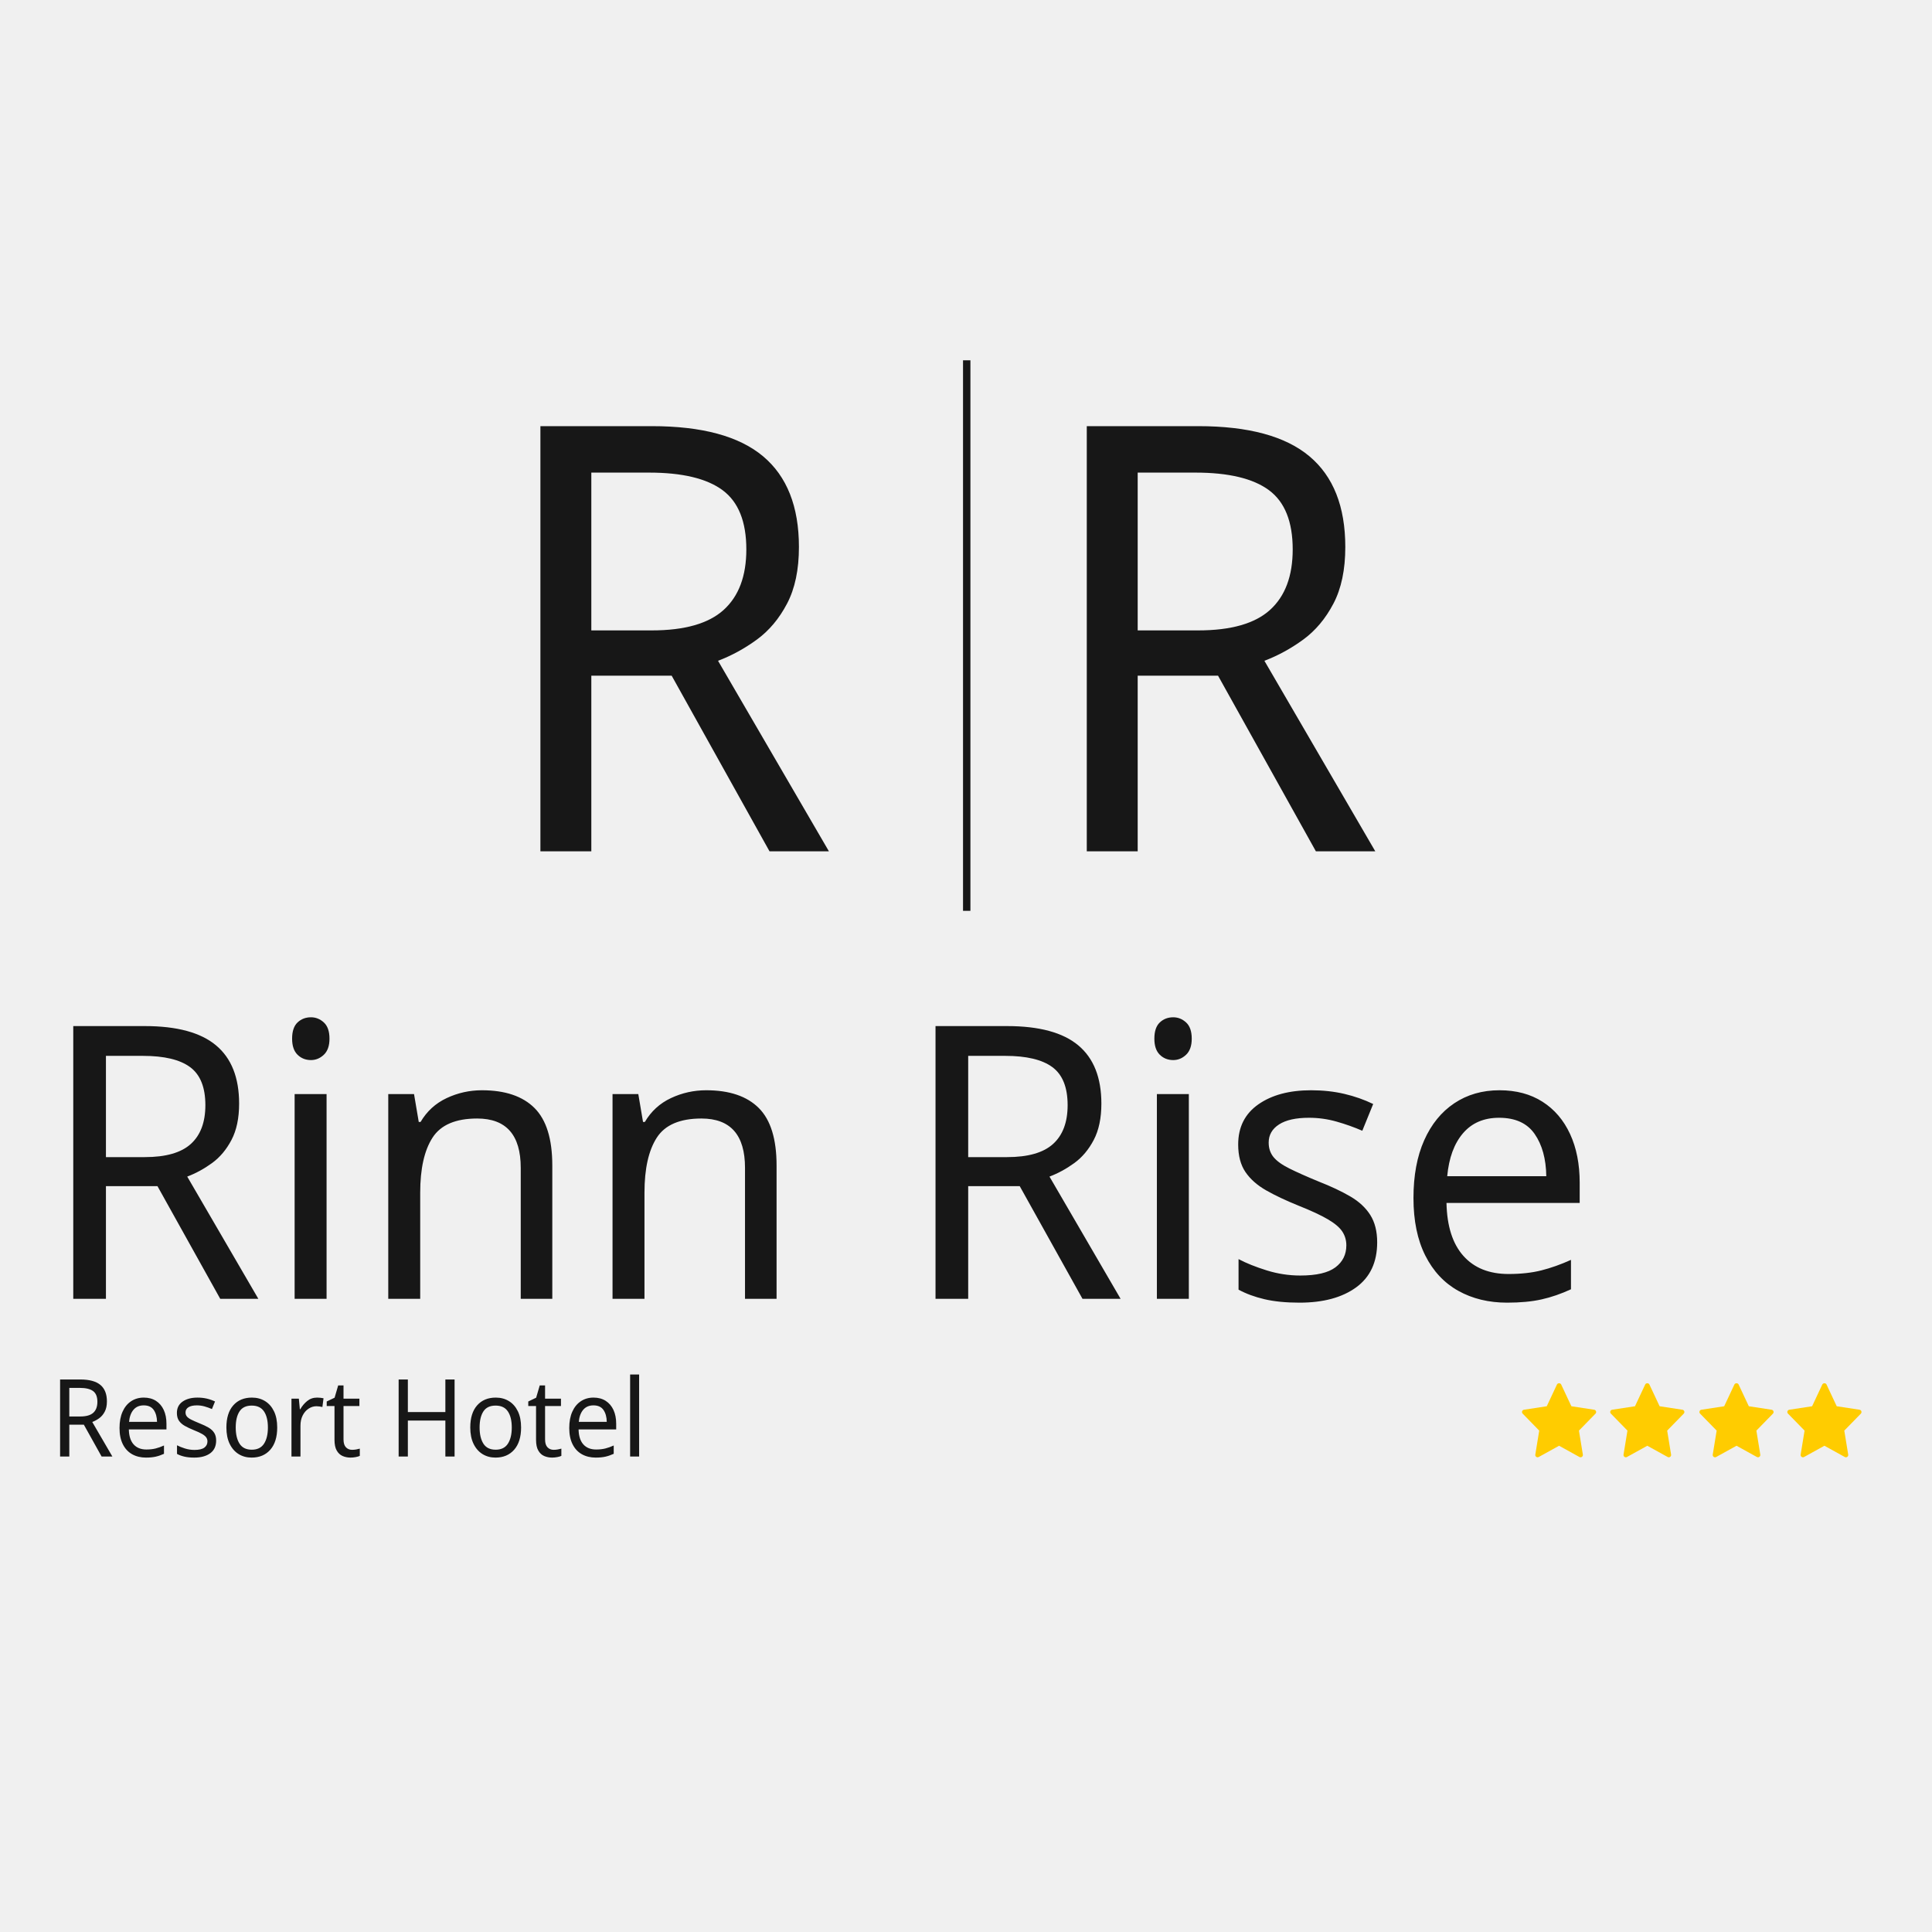
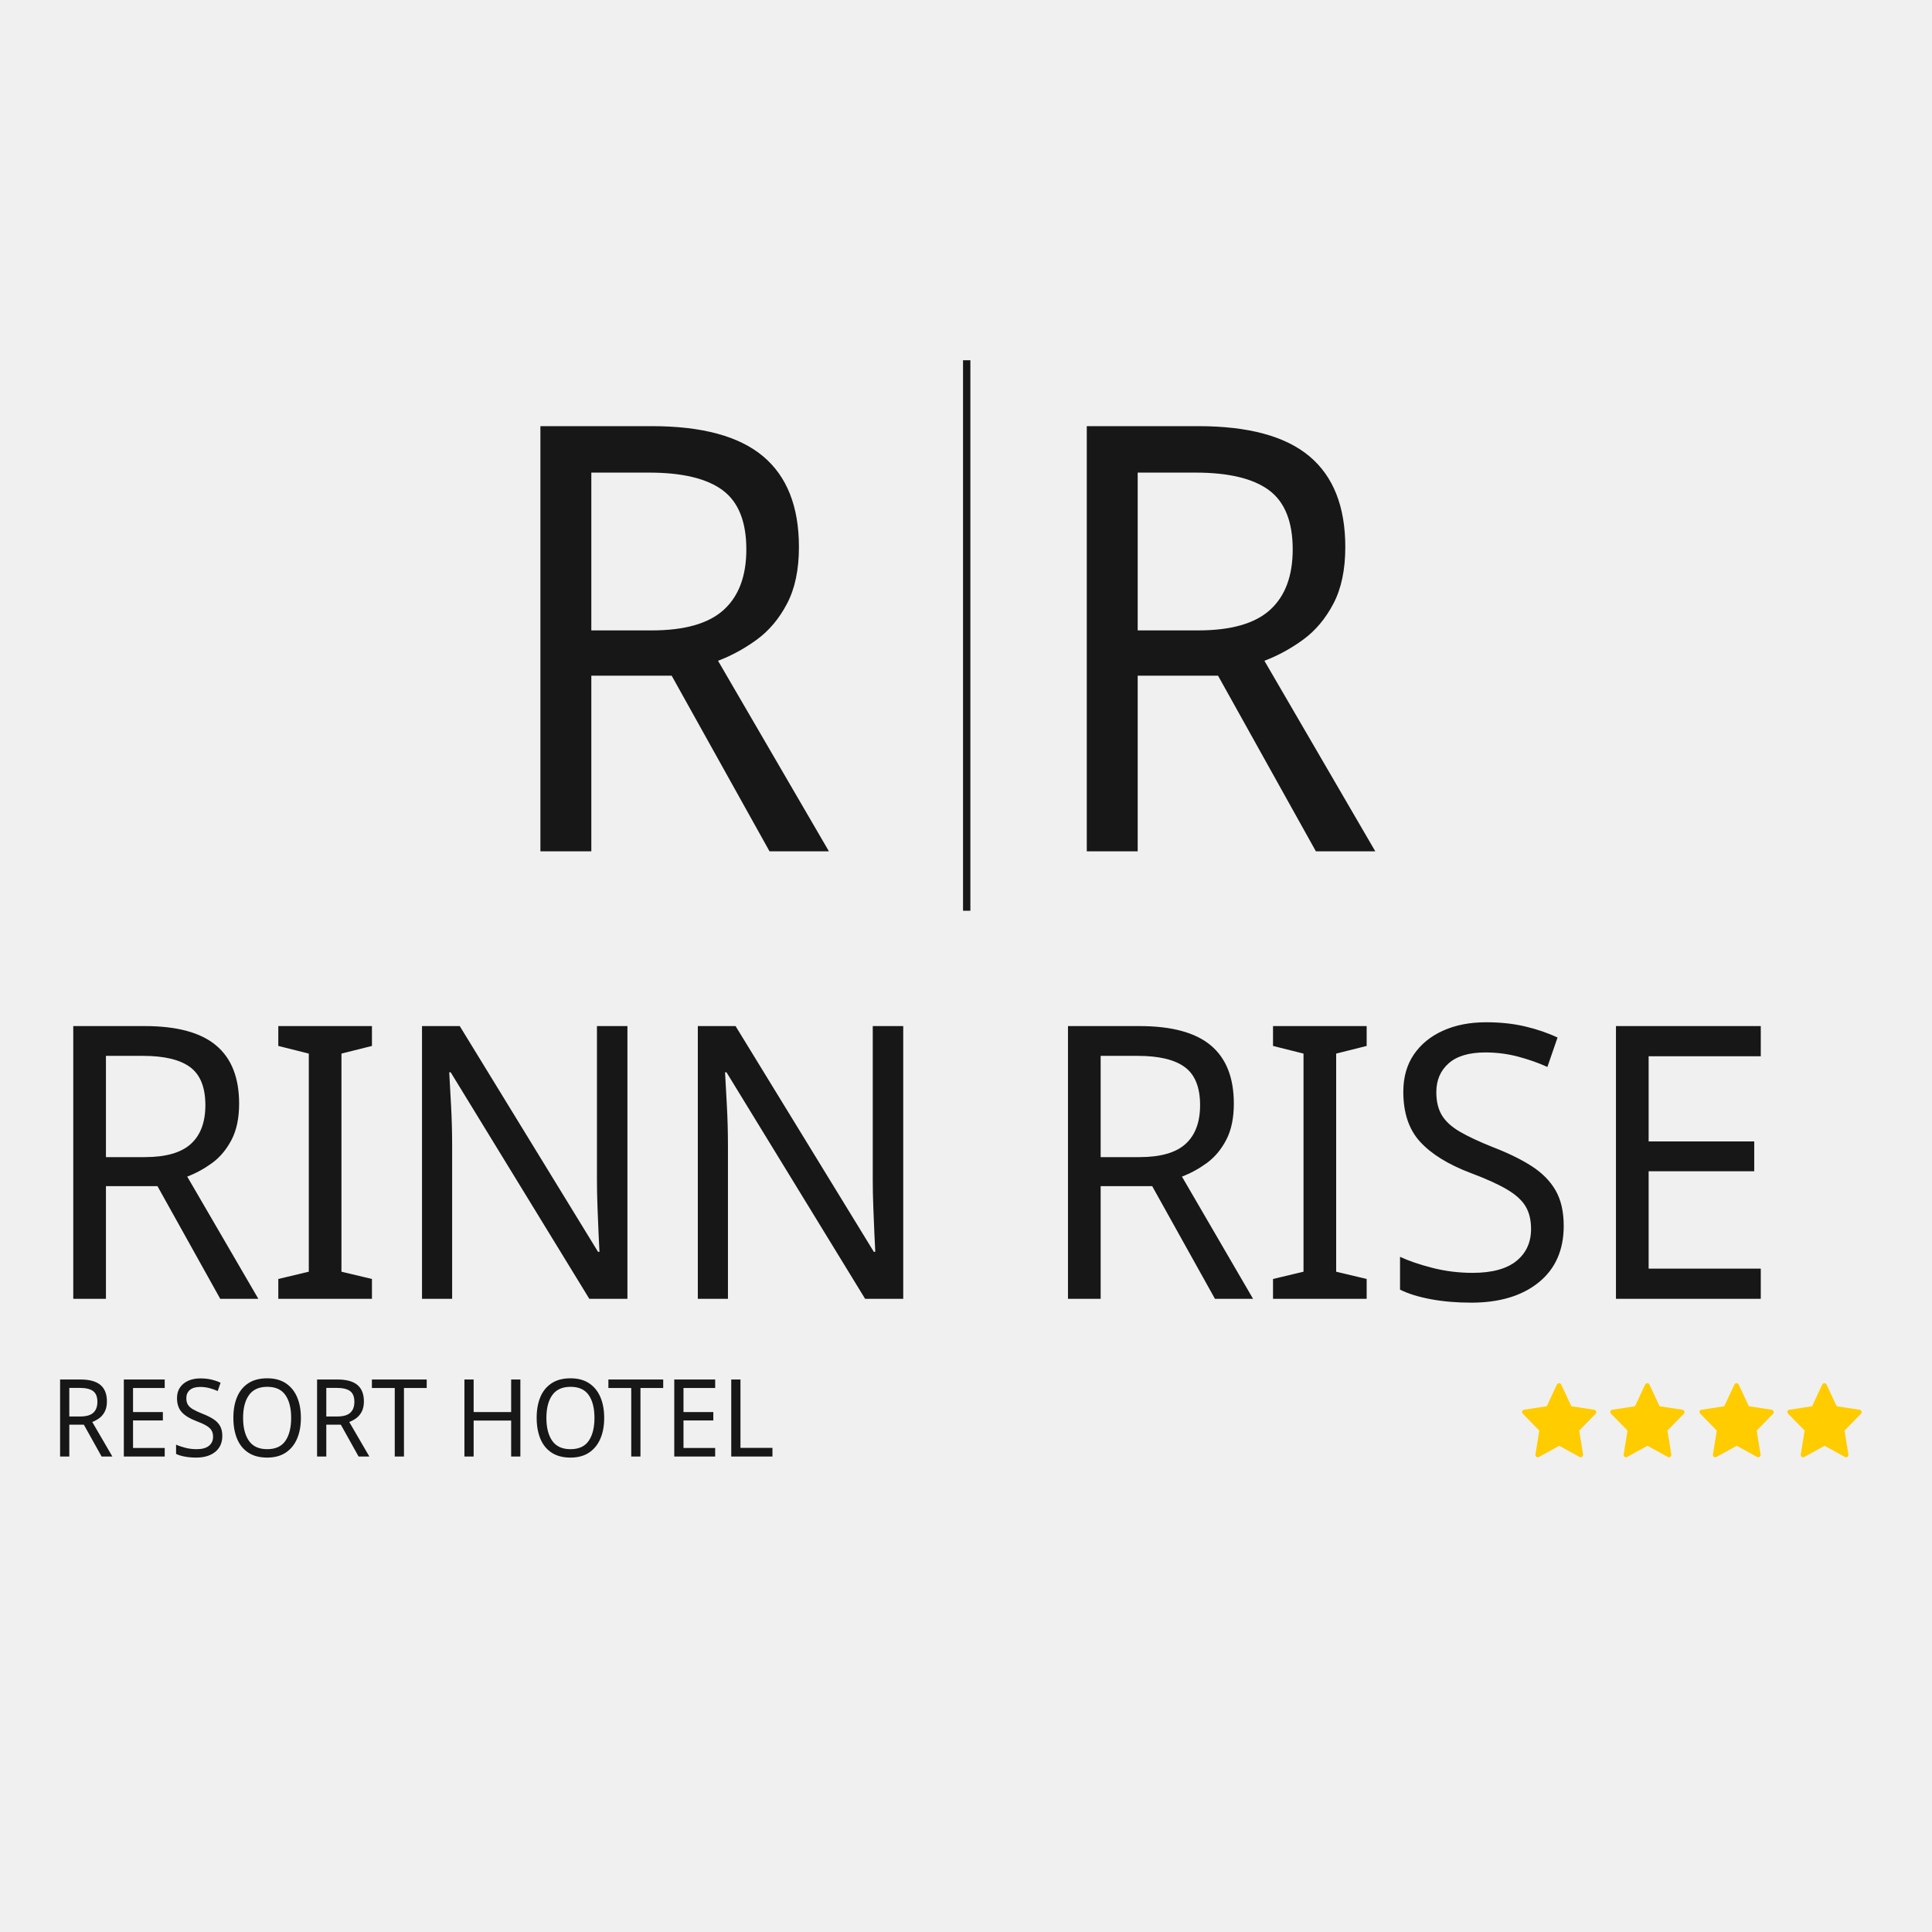
<svg xmlns="http://www.w3.org/2000/svg" version="1.1" id="Layer_1" x="0px" y="0px" viewBox="0 0 1500 1500" style="enable-background:new 0 0 1500 1500;" xml:space="preserve">
  <style type="text/css">
	.st0{display:none;fill:#00AF99;}
	.st1{display:none;}
	.st2{display:inline;fill:#FFFFFF;}
	.st3{font-family:'GildaDisplay-Regular';}
	.st4{font-size:296.586px;}
	.st5{font-size:462.325px;}
	.st6{font-family:'ProximaNova-Light';}
	.st7{font-size:83.742px;}
	.st8{display:inline;}
	.st9{fill:#FFCC00;}
	.st10{fill:#171717;}
</style>
-   <rect x="0.56" class="st0" width="1500" height="1500" />
+   <rect x="0.6" y="0" class="st0" width="1500" height="1500" />
  <g class="st1">
    <text transform="matrix(0.95 0 0 1 29.5547 1007.412)" class="st2 st3 st4">Rinn Rise</text>
-     <text transform="matrix(0.95 0 0 1 376.9692 659.9717)" class="st2 st3 st5">R</text>
-     <text transform="matrix(0.95 0 0 1 801.168 659.9717)" class="st2 st3 st5">R</text>
-     <rect x="747.69" y="278.74" class="st2" width="5.74" height="427.43" />
-     <text transform="matrix(0.95 0 0 1 38.9355 1129.826)" class="st2 st6 st7">Resort Hotel </text>
+     <text transform="matrix(0.95 0 0 1 376.9692 659.9718)" class="st2 st3 st5">R</text>
+     <text transform="matrix(0.95 0 0 1 801.168 659.9718)" class="st2 st3 st5">R</text>
+     <rect x="747.7" y="278.7" class="st2" width="5.7" height="427.4" />
+     <text transform="matrix(0.95 0 0 1 38.9353 1129.826)" class="st2 st6 st7">Resort Hotel </text>
    <g class="st8">
-       <path class="st9" d="M1237.72,1093.51l-17.7-2.7l-7.93-16.9c-0.59-1.26-2.66-1.26-3.26,0l-7.93,16.9l-17.7,2.7    c-1.45,0.22-2.03,1.99-1.01,3.03l12.86,13.18l-3.04,18.63c-0.24,1.48,1.34,2.59,2.65,1.86l15.81-8.74l15.81,8.74    c1.3,0.72,2.89-0.37,2.65-1.86l-3.04-18.63l12.86-13.18C1239.75,1095.5,1239.17,1093.73,1237.72,1093.51L1237.72,1093.51z" />
-       <path class="st9" d="M1306.22,1093.51l-17.7-2.7l-7.93-16.9c-0.59-1.26-2.66-1.26-3.26,0l-7.93,16.9l-17.7,2.7    c-1.45,0.22-2.03,1.99-1.01,3.03l12.86,13.18l-3.04,18.63c-0.24,1.48,1.34,2.59,2.65,1.86l15.81-8.74l15.81,8.74    c1.3,0.72,2.89-0.37,2.65-1.86l-3.04-18.63l12.86-13.18C1308.26,1095.5,1307.68,1093.73,1306.22,1093.51L1306.22,1093.51z" />
-       <path class="st9" d="M1375.48,1093.51l-17.7-2.7l-7.93-16.9c-0.59-1.26-2.66-1.26-3.26,0l-7.93,16.9l-17.7,2.7    c-1.45,0.22-2.03,1.99-1.01,3.03l12.86,13.18l-3.04,18.63c-0.24,1.48,1.34,2.59,2.65,1.86l15.81-8.74l15.81,8.74    c1.3,0.72,2.89-0.37,2.65-1.86l-3.04-18.63l12.86-13.18C1377.51,1095.5,1376.93,1093.73,1375.48,1093.51L1375.48,1093.51z" />
-       <path class="st9" d="M1443.73,1093.51l-17.7-2.7l-7.93-16.9c-0.59-1.26-2.66-1.26-3.26,0l-7.93,16.9l-17.7,2.7    c-1.45,0.22-2.03,1.99-1.01,3.03l12.86,13.18l-3.04,18.63c-0.24,1.48,1.34,2.59,2.65,1.86l15.81-8.74l15.81,8.74    c1.3,0.72,2.89-0.37,2.65-1.86l-3.04-18.63l12.86-13.18C1445.76,1095.5,1445.18,1093.73,1443.73,1093.51L1443.73,1093.51z" />
+       <path class="st9" d="M1237.7,1093.5l-17.7-2.7l-7.9-16.9c-0.6-1.3-2.7-1.3-3.3,0l-7.9,16.9l-17.7,2.7c-1.4,0.2-2,2-1,3l12.9,13.2    l-3,18.6c-0.2,1.5,1.3,2.6,2.7,1.9l15.8-8.7l15.8,8.7c1.3,0.7,2.9-0.4,2.7-1.9l-3-18.6l12.9-13.2    C1239.8,1095.5,1239.2,1093.7,1237.7,1093.5L1237.7,1093.5z" />
+       <path class="st9" d="M1306.2,1093.5l-17.7-2.7l-7.9-16.9c-0.6-1.3-2.7-1.3-3.3,0l-7.9,16.9l-17.7,2.7c-1.4,0.2-2,2-1,3l12.9,13.2    l-3,18.6c-0.2,1.5,1.3,2.6,2.7,1.9l15.8-8.7l15.8,8.7c1.3,0.7,2.9-0.4,2.7-1.9l-3-18.6l12.9-13.2    C1308.3,1095.5,1307.7,1093.7,1306.2,1093.5L1306.2,1093.5z" />
+       <path class="st9" d="M1375.5,1093.5l-17.7-2.7l-7.9-16.9c-0.6-1.3-2.7-1.3-3.3,0l-7.9,16.9l-17.7,2.7c-1.4,0.2-2,2-1,3l12.9,13.2    l-3,18.6c-0.2,1.5,1.3,2.6,2.7,1.9l15.8-8.7l15.8,8.7c1.3,0.7,2.9-0.4,2.7-1.9l-3-18.6l12.9-13.2    C1377.5,1095.5,1376.9,1093.7,1375.5,1093.5L1375.5,1093.5z" />
+       <path class="st9" d="M1443.7,1093.5l-17.7-2.7l-7.9-16.9c-0.6-1.3-2.7-1.3-3.3,0l-7.9,16.9l-17.7,2.7c-1.4,0.2-2,2-1,3l12.9,13.2    l-3,18.6c-0.2,1.5,1.3,2.6,2.7,1.9l15.8-8.7l15.8,8.7c1.3,0.7,2.9-0.4,2.7-1.9l-3-18.6l12.9-13.2    C1445.8,1095.5,1445.2,1093.7,1443.7,1093.5L1443.7,1093.5z" />
    </g>
  </g>
-   <text transform="matrix(0.95 0 0 1 29.5547 1008.412)" class="st10 st3 st4">Rinn Rise</text>
-   <text transform="matrix(0.95 0 0 1 376.9692 660.9717)" class="st10 st3 st5">R</text>
-   <text transform="matrix(0.95 0 0 1 801.168 660.9717)" class="st10 st3 st5">R</text>
-   <rect x="747.69" y="279.74" class="st10" width="5.74" height="427.43" />
-   <text transform="matrix(0.95 0 0 1 38.9355 1130.826)" class="st10 st6 st7">Resort Hotel </text>
+   <text transform="matrix(0.95 0 0 1 29.5547 1008.412)" class="st10 st3 st4">RINN RISE</text>
+   <text transform="matrix(0.95 0 0 1 376.9692 660.9718)" class="st10 st3 st5">R</text>
+   <text transform="matrix(0.95 0 0 1 801.168 660.9718)" class="st10 st3 st5">R</text>
+   <rect x="747.7" y="279.7" class="st10" width="5.7" height="427.4" />
+   <text transform="matrix(0.95 0 0 1 38.9353 1130.826)" class="st10 st6 st7">RESORT HOTEL</text>
  <g>
-     <path class="st9" d="M1237.72,1094.51l-17.7-2.7l-7.93-16.9c-0.59-1.26-2.66-1.26-3.26,0l-7.93,16.9l-17.7,2.7   c-1.45,0.22-2.03,1.99-1.01,3.03l12.86,13.18l-3.04,18.63c-0.24,1.48,1.34,2.59,2.65,1.86l15.81-8.74l15.81,8.74   c1.3,0.72,2.89-0.37,2.65-1.86l-3.04-18.63l12.86-13.18C1239.75,1096.5,1239.17,1094.73,1237.72,1094.51L1237.72,1094.51z" />
-     <path class="st9" d="M1306.22,1094.51l-17.7-2.7l-7.93-16.9c-0.59-1.26-2.66-1.26-3.26,0l-7.93,16.9l-17.7,2.7   c-1.45,0.22-2.03,1.99-1.01,3.03l12.86,13.18l-3.04,18.63c-0.24,1.48,1.34,2.59,2.65,1.86l15.81-8.74l15.81,8.74   c1.3,0.72,2.89-0.37,2.65-1.86l-3.04-18.63l12.86-13.18C1308.26,1096.5,1307.68,1094.73,1306.22,1094.51L1306.22,1094.51z" />
-     <path class="st9" d="M1375.48,1094.51l-17.7-2.7l-7.93-16.9c-0.59-1.26-2.66-1.26-3.26,0l-7.93,16.9l-17.7,2.7   c-1.45,0.22-2.03,1.99-1.01,3.03l12.86,13.18l-3.04,18.63c-0.24,1.48,1.34,2.59,2.65,1.86l15.81-8.74l15.81,8.74   c1.3,0.72,2.89-0.37,2.65-1.86l-3.04-18.63l12.86-13.18C1377.51,1096.5,1376.93,1094.73,1375.48,1094.51L1375.48,1094.51z" />
-     <path class="st9" d="M1443.73,1094.51l-17.7-2.7l-7.93-16.9c-0.59-1.26-2.66-1.26-3.26,0l-7.93,16.9l-17.7,2.7   c-1.45,0.22-2.03,1.99-1.01,3.03l12.86,13.18l-3.04,18.63c-0.24,1.48,1.34,2.59,2.65,1.86l15.81-8.74l15.81,8.74   c1.3,0.72,2.89-0.37,2.65-1.86l-3.04-18.63l12.86-13.18C1445.76,1096.5,1445.18,1094.73,1443.73,1094.51L1443.73,1094.51z" />
+     <path class="st9" d="M1237.7,1094.5l-17.7-2.7l-7.9-16.9c-0.6-1.3-2.7-1.3-3.3,0l-7.9,16.9l-17.7,2.7c-1.4,0.2-2,2-1,3l12.9,13.2   l-3,18.6c-0.2,1.5,1.3,2.6,2.7,1.9l15.8-8.7l15.8,8.7c1.3,0.7,2.9-0.4,2.7-1.9l-3-18.6l12.9-13.2   C1239.8,1096.5,1239.2,1094.7,1237.7,1094.5L1237.7,1094.5z" />
+     <path class="st9" d="M1306.2,1094.5l-17.7-2.7l-7.9-16.9c-0.6-1.3-2.7-1.3-3.3,0l-7.9,16.9l-17.7,2.7c-1.4,0.2-2,2-1,3l12.9,13.2   l-3,18.6c-0.2,1.5,1.3,2.6,2.7,1.9l15.8-8.7l15.8,8.7c1.3,0.7,2.9-0.4,2.7-1.9l-3-18.6l12.9-13.2   C1308.3,1096.5,1307.7,1094.7,1306.2,1094.5L1306.2,1094.5z" />
+     <path class="st9" d="M1375.5,1094.5l-17.7-2.7l-7.9-16.9c-0.6-1.3-2.7-1.3-3.3,0l-7.9,16.9l-17.7,2.7c-1.4,0.2-2,2-1,3l12.9,13.2   l-3,18.6c-0.2,1.5,1.3,2.6,2.7,1.9l15.8-8.7l15.8,8.7c1.3,0.7,2.9-0.4,2.7-1.9l-3-18.6l12.9-13.2   C1377.5,1096.5,1376.9,1094.7,1375.5,1094.5L1375.5,1094.5z" />
+     <path class="st9" d="M1443.7,1094.5l-17.7-2.7l-7.9-16.9c-0.6-1.3-2.7-1.3-3.3,0l-7.9,16.9l-17.7,2.7c-1.4,0.2-2,2-1,3l12.9,13.2   l-3,18.6c-0.2,1.5,1.3,2.6,2.7,1.9l15.8-8.7l15.8,8.7c1.3,0.7,2.9-0.4,2.7-1.9l-3-18.6l12.9-13.2   C1445.8,1096.5,1445.2,1094.7,1443.7,1094.5L1443.7,1094.5z" />
  </g>
</svg>
